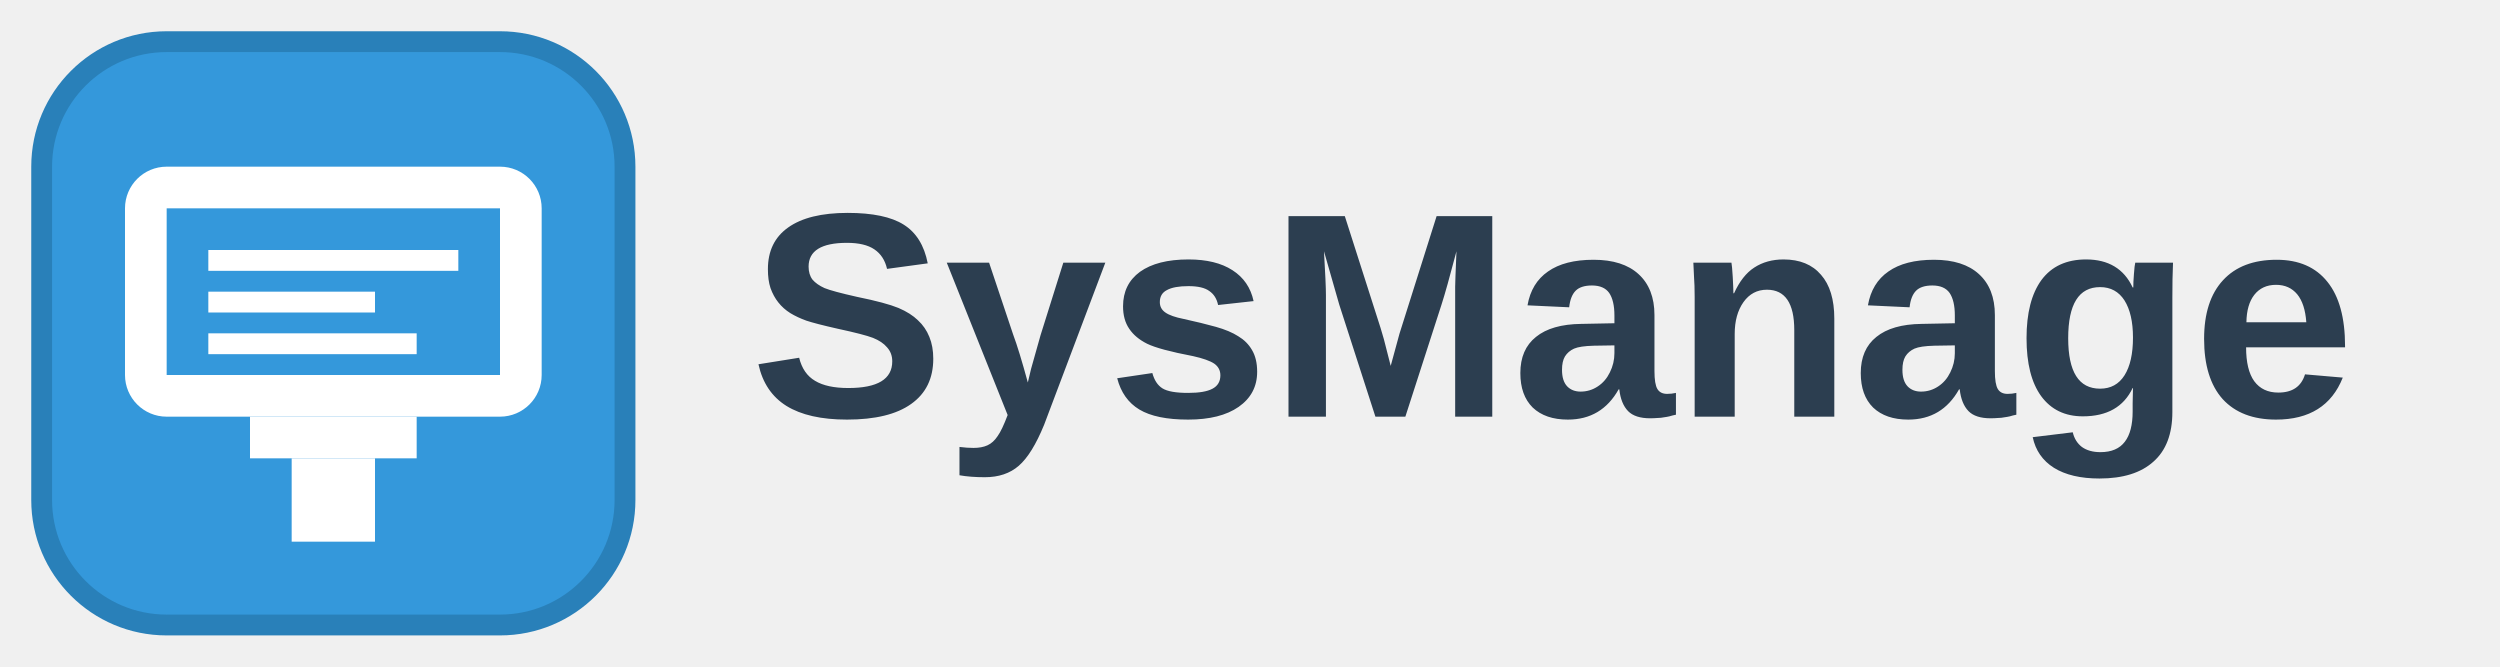
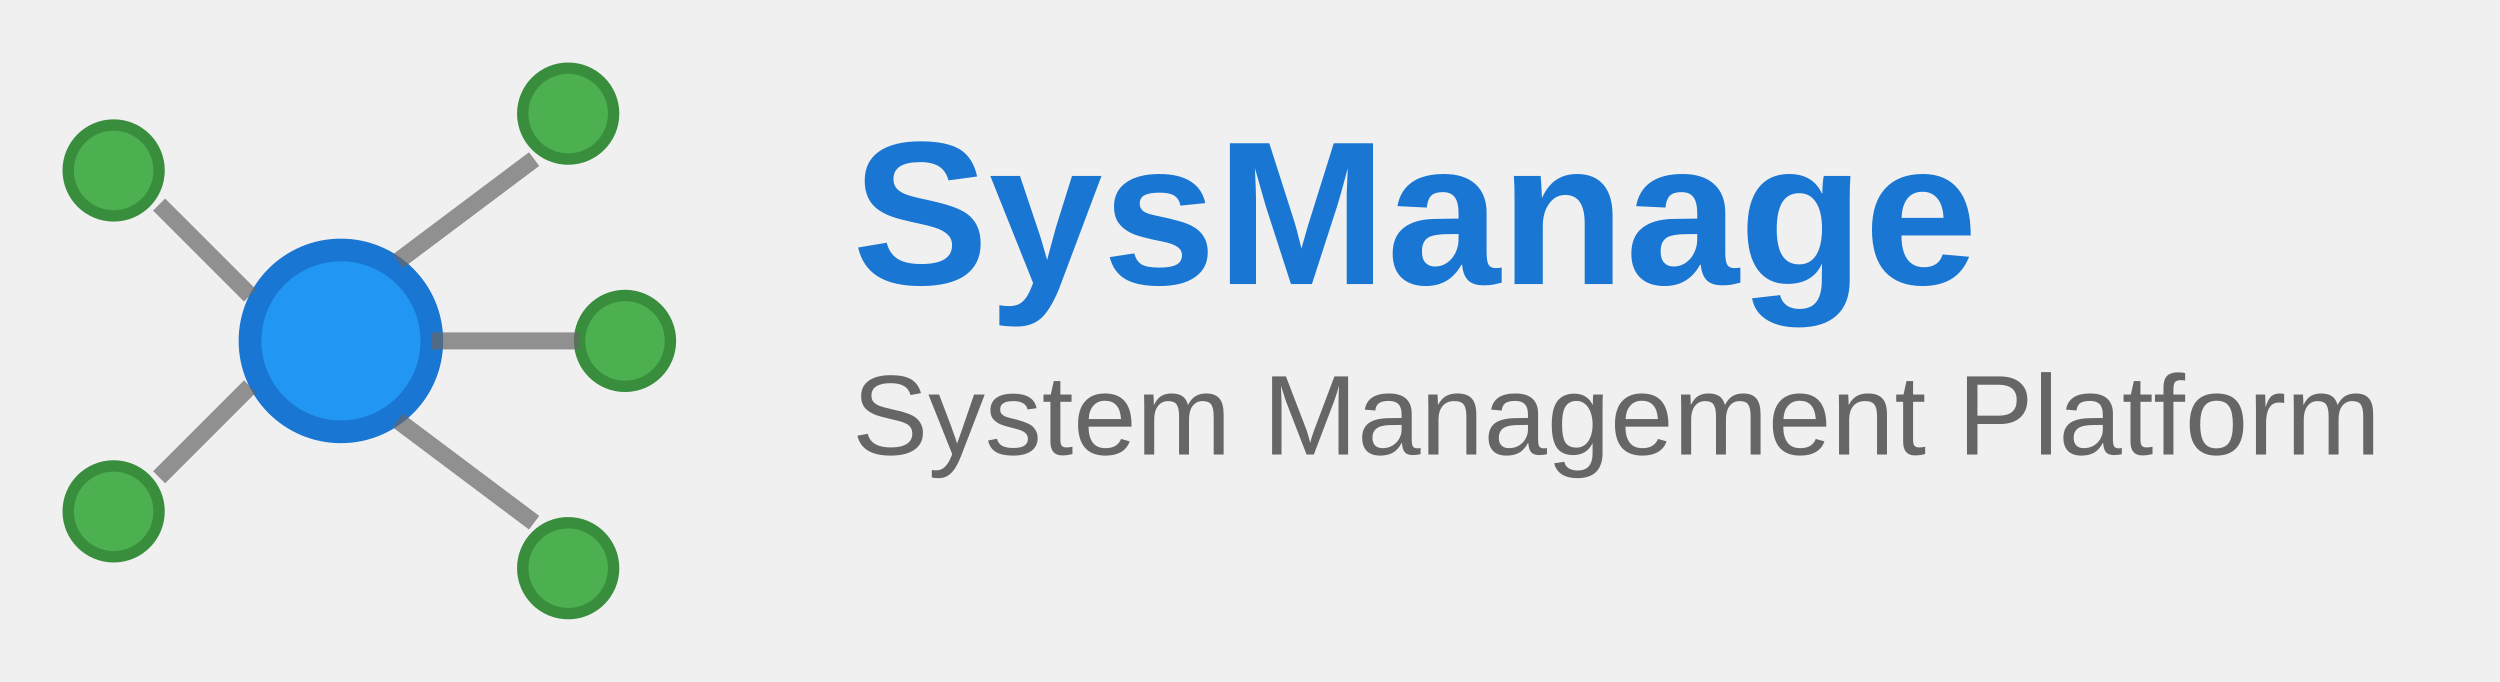
- <svg xmlns="http://www.w3.org/2000/svg" width="120" height="32" viewBox="0 0 120 32" fill="none">
-   <rect x="2" y="2" width="28" height="28" rx="6" fill="#3498db" stroke="#2980b9" stroke-width="1" />
-   <rect x="6" y="8" width="20" height="12" rx="2" fill="white" />
-   <rect x="8" y="10" width="16" height="8" fill="#3498db" />
-   <rect x="10" y="12" width="12" height="1" fill="white" />
-   <rect x="10" y="14" width="8" height="1" fill="white" />
-   <rect x="10" y="16" width="10" height="1" fill="white" />
-   <rect x="12" y="20" width="8" height="2" fill="white" />
-   <rect x="14" y="22" width="4" height="4" fill="white" />
-   <text x="36" y="20" font-family="Arial, sans-serif" font-size="14" fill="#2c3e50" font-weight="bold">SysManage</text>
+ <svg xmlns="http://www.w3.org/2000/svg" width="220" height="60" viewBox="0 0 220 60">
+   <circle cx="30" cy="30" r="8" fill="#2196f3" stroke="#1976d2" stroke-width="2" />
+   <circle cx="10" cy="15" r="4" fill="#4caf50" stroke="#388e3c" stroke-width="1" />
+   <circle cx="10" cy="45" r="4" fill="#4caf50" stroke="#388e3c" stroke-width="1" />
+   <circle cx="50" cy="10" r="4" fill="#4caf50" stroke="#388e3c" stroke-width="1" />
+   <circle cx="50" cy="50" r="4" fill="#4caf50" stroke="#388e3c" stroke-width="1" />
+   <circle cx="55" cy="30" r="4" fill="#4caf50" stroke="#388e3c" stroke-width="1" />
+   <line x1="22" y1="26" x2="14" y2="18" stroke="#666" stroke-width="1.5" opacity="0.7" />
+   <line x1="22" y1="34" x2="14" y2="42" stroke="#666" stroke-width="1.5" opacity="0.7" />
+   <line x1="35" y1="23" x2="47" y2="14" stroke="#666" stroke-width="1.5" opacity="0.7" />
+   <line x1="35" y1="37" x2="47" y2="46" stroke="#666" stroke-width="1.5" opacity="0.7" />
+   <line x1="38" y1="30" x2="51" y2="30" stroke="#666" stroke-width="1.5" opacity="0.7" />
+   <text x="75" y="25" font-family="Arial, sans-serif" font-size="18" font-weight="bold" fill="#1976d2">SysManage</text>
+   <text x="75" y="40" font-family="Arial, sans-serif" font-size="10" fill="#666">System Management Platform</text>
</svg>
